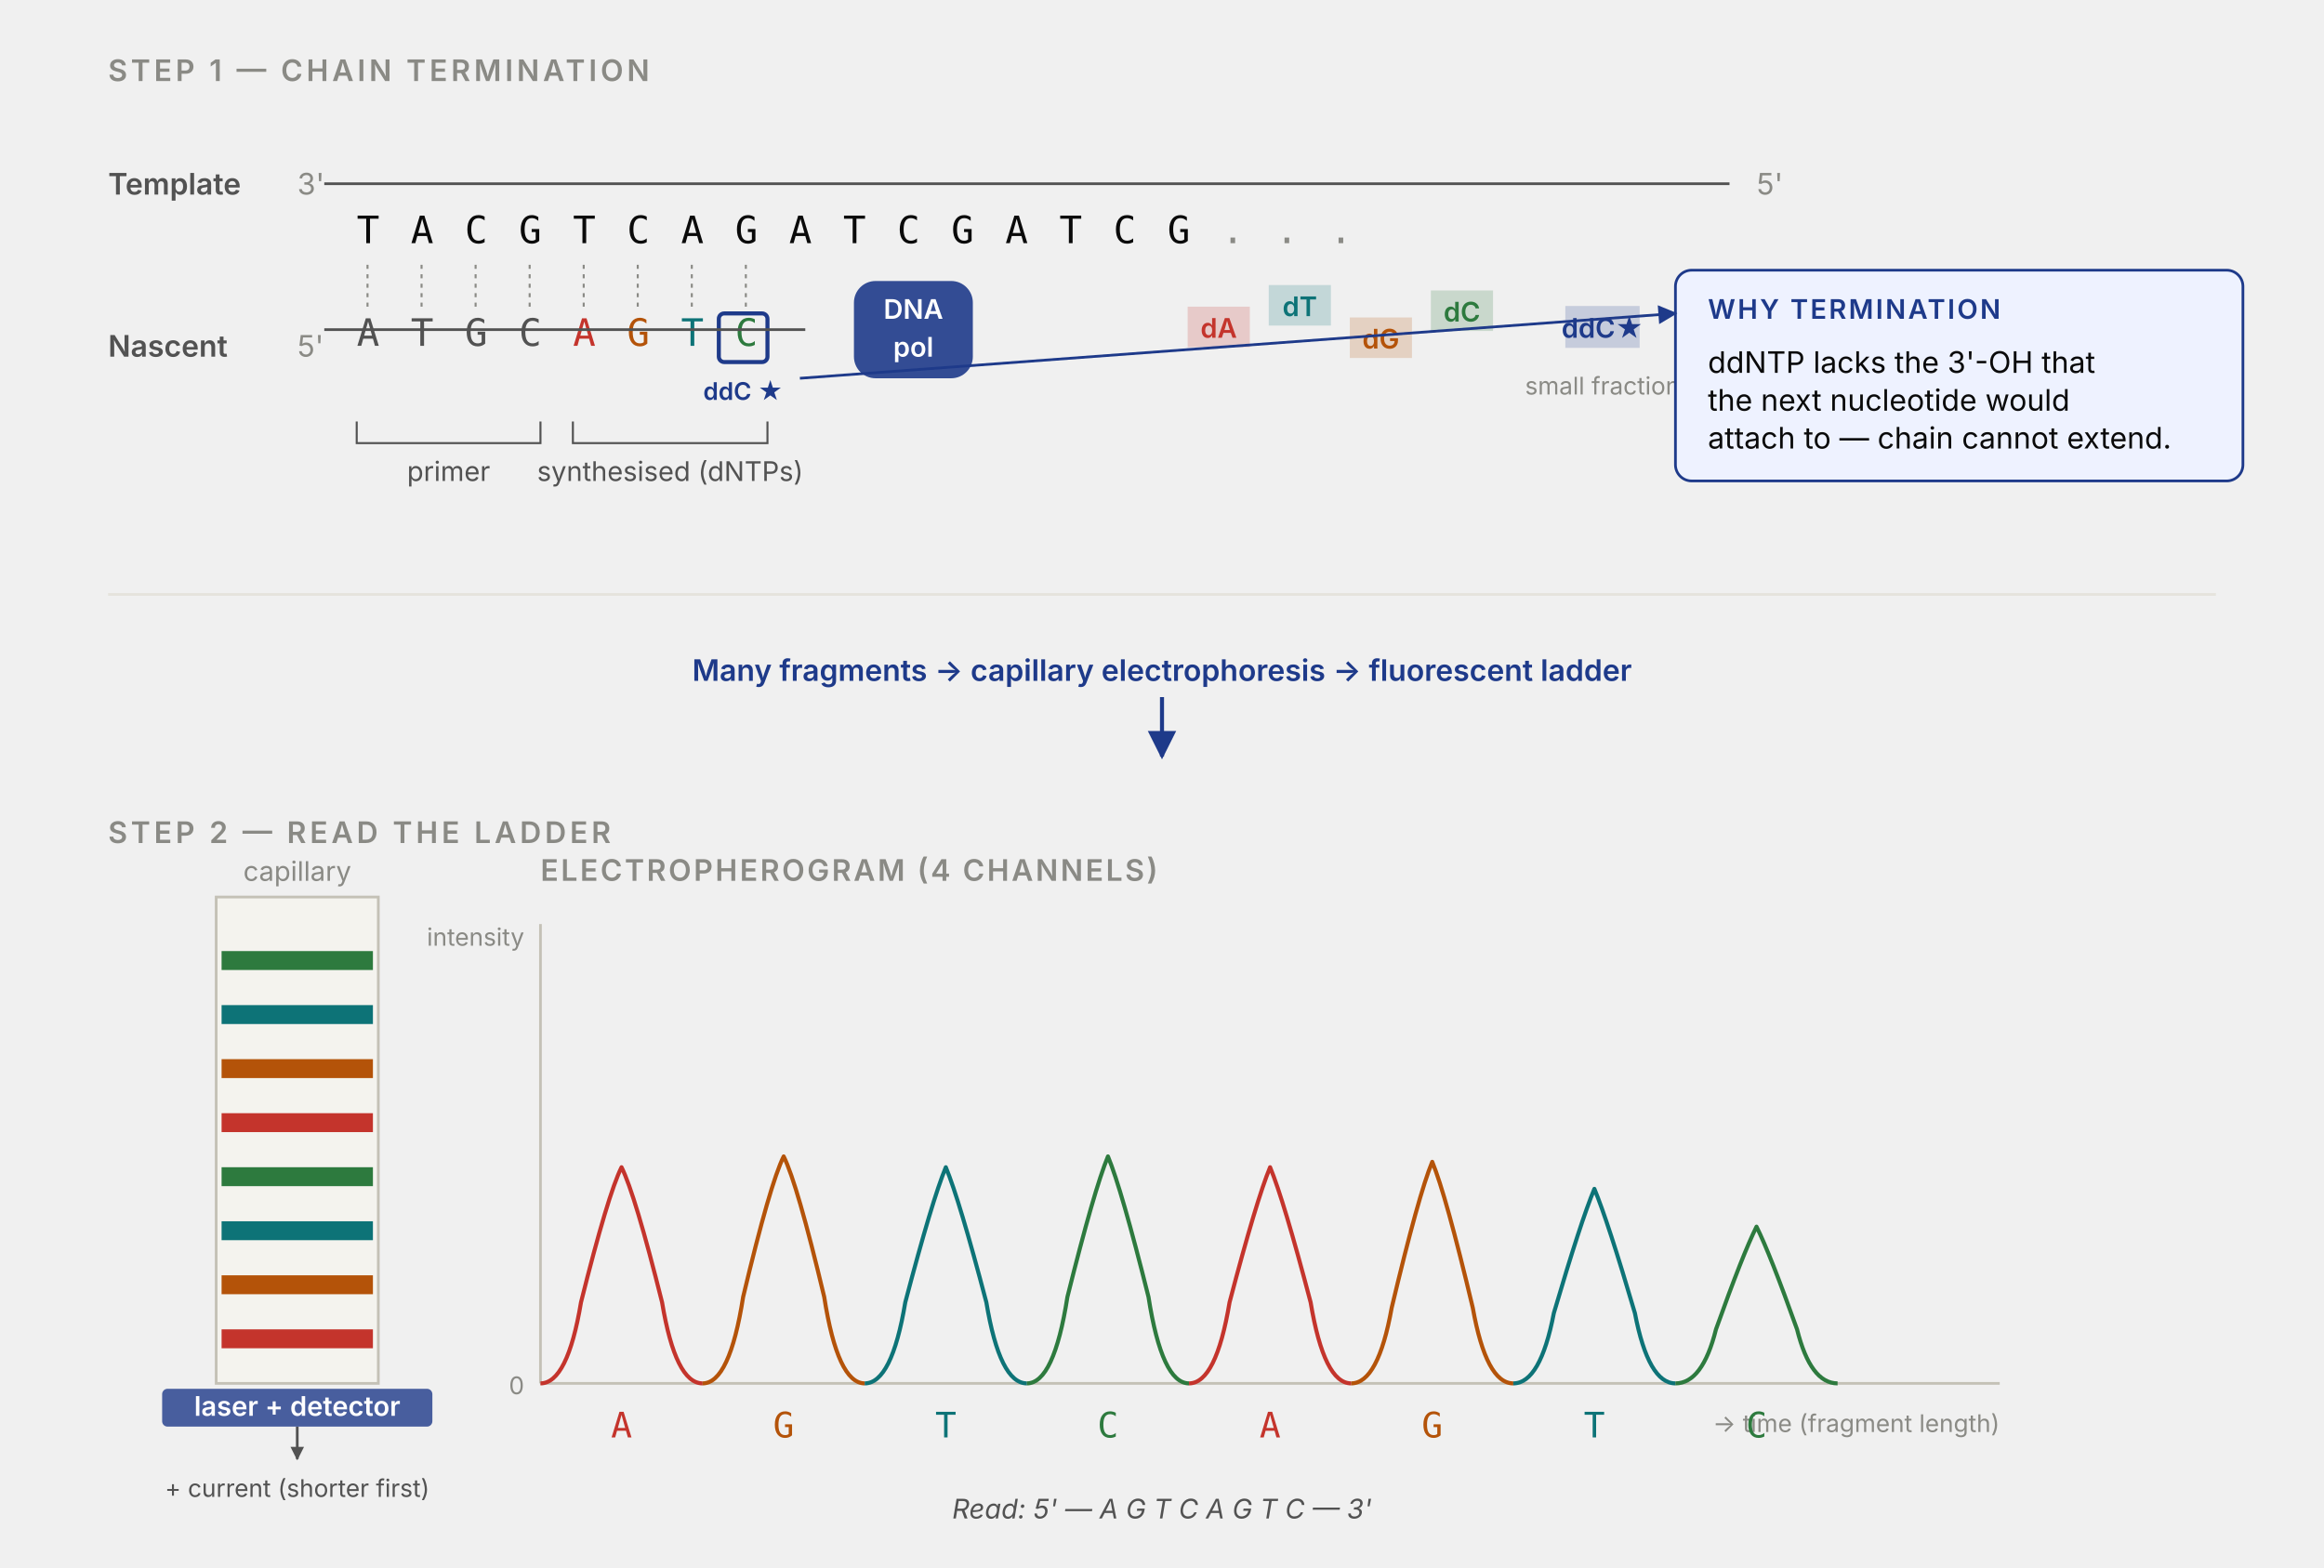
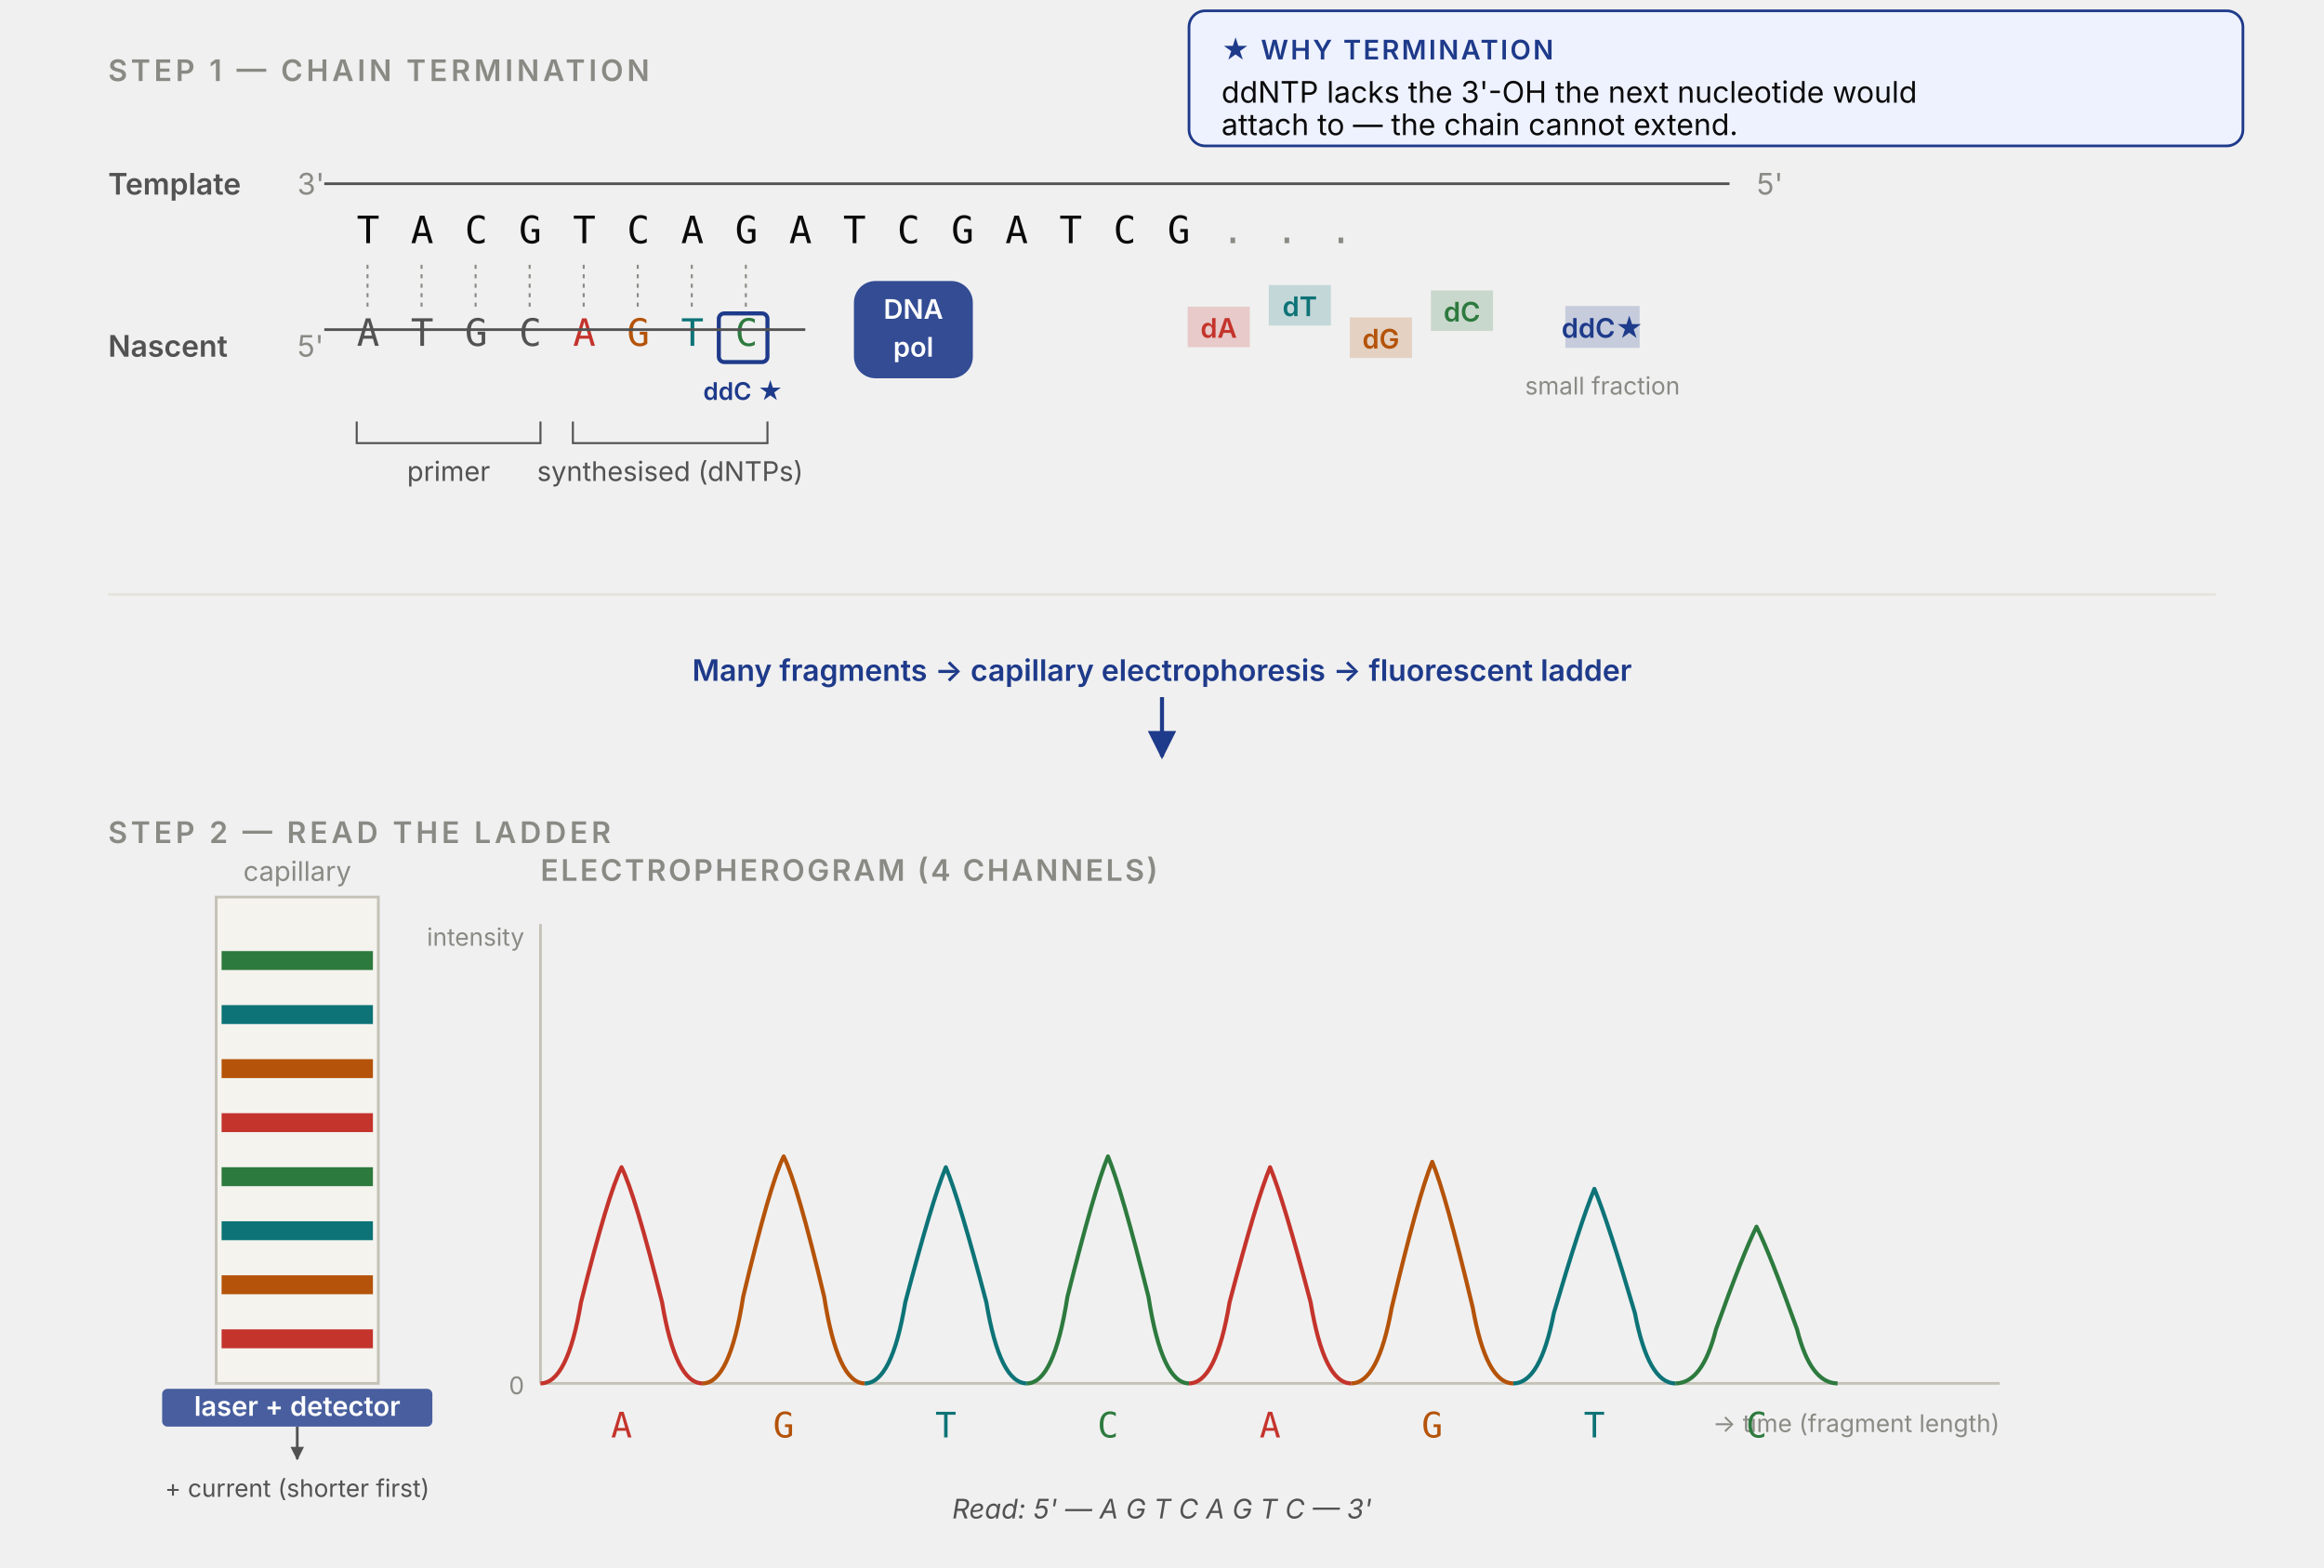
<svg xmlns="http://www.w3.org/2000/svg" viewBox="0 0 860 580" role="img" aria-labelledby="t d">
  <defs>
    <marker id="arrow-accent" viewBox="0 0 10 10" refX="9" refY="5" markerWidth="7" markerHeight="7" orient="auto-start-reverse">
      <path d="M 0 0 L 10 5 L 0 10 z" fill="#1e3a8a" />
    </marker>
    <marker id="arrow-muted" viewBox="0 0 10 10" refX="9" refY="5" markerWidth="5" markerHeight="5" orient="auto-start-reverse">
      <path d="M 0 0 L 10 5 L 0 10 z" fill="#525252" />
    </marker>
  </defs>
  <text x="40" y="30" font-family="Inter, sans-serif" font-size="11" font-weight="600" fill="#8a8a85" letter-spacing="0.12em">STEP 1 — CHAIN TERMINATION</text>
  <g font-family="JetBrains Mono, monospace" font-size="14" fill="#0a0a0a">
    <text x="40" y="72" font-family="Inter, sans-serif" font-size="11" fill="#525252" font-weight="600">Template</text>
    <text x="110" y="72" font-family="Inter, sans-serif" font-size="11" fill="#8a8a85">3'</text>
    <line x1="120" y1="68" x2="640" y2="68" stroke="#525252" stroke-width="1" />
    <text x="650" y="72" font-family="Inter, sans-serif" font-size="11" fill="#8a8a85">5'</text>
    <text x="132" y="90">T</text>
    <text x="152" y="90">A</text>
    <text x="172" y="90">C</text>
    <text x="192" y="90">G</text>
    <text x="212" y="90">T</text>
    <text x="232" y="90">C</text>
    <text x="252" y="90">A</text>
    <text x="272" y="90">G</text>
    <text x="292" y="90">A</text>
    <text x="312" y="90">T</text>
    <text x="332" y="90">C</text>
    <text x="352" y="90">G</text>
    <text x="372" y="90">A</text>
    <text x="392" y="90">T</text>
    <text x="412" y="90">C</text>
    <text x="432" y="90">G</text>
    <text x="452" y="90" fill="#8a8a85">.</text>
    <text x="472" y="90" fill="#8a8a85">.</text>
    <text x="492" y="90" fill="#8a8a85">.</text>
  </g>
  <g stroke="#8a8a85" stroke-width="0.75" stroke-dasharray="1.5 2">
    <line x1="136" y1="98" x2="136" y2="114" />
    <line x1="156" y1="98" x2="156" y2="114" />
    <line x1="176" y1="98" x2="176" y2="114" />
    <line x1="196" y1="98" x2="196" y2="114" />
    <line x1="216" y1="98" x2="216" y2="114" />
    <line x1="236" y1="98" x2="236" y2="114" />
    <line x1="256" y1="98" x2="256" y2="114" />
    <line x1="276" y1="98" x2="276" y2="114" />
  </g>
  <g font-family="JetBrains Mono, monospace" font-size="14">
    <text x="40" y="132" font-family="Inter, sans-serif" font-size="11" fill="#525252" font-weight="600">Nascent</text>
    <text x="110" y="132" font-family="Inter, sans-serif" font-size="11" fill="#8a8a85">5'</text>
    <g fill="#525252">
      <text x="132" y="128">A</text>
      <text x="152" y="128">T</text>
      <text x="172" y="128">G</text>
      <text x="192" y="128">C</text>
    </g>
    <g>
      <text x="212" y="128" fill="#c4342c">A</text>
      <text x="232" y="128" fill="#b45309">G</text>
      <text x="252" y="128" fill="#0d7377">T</text>
      <text x="272" y="128" fill="#2d7a3e">C</text>
    </g>
    <rect x="266" y="116" width="18" height="18" fill="none" stroke="#1e3a8a" stroke-width="1.5" rx="2" />
    <text x="275" y="148" font-family="Inter, sans-serif" font-size="9" fill="#1e3a8a" font-weight="600" text-anchor="middle">ddC ★</text>
    <line x1="120" y1="122" x2="298" y2="122" stroke="#525252" stroke-width="1" />
  </g>
  <g stroke="#525252" stroke-width="0.75" fill="none">
    <path d="M 132 156 L 132 164 L 200 164 L 200 156" />
  </g>
  <text x="166" y="178" font-family="Inter, sans-serif" font-size="10" fill="#525252" text-anchor="middle">primer</text>
  <g stroke="#525252" stroke-width="0.75" fill="none">
    <path d="M 212 156 L 212 164 L 284 164 L 284 156" />
  </g>
  <text x="248" y="178" font-family="Inter, sans-serif" font-size="10" fill="#525252" text-anchor="middle">synthesised (dNTPs)</text>
  <g>
    <rect x="316" y="104" width="44" height="36" rx="8" fill="#1e3a8a" opacity="0.9" />
    <text x="338" y="118" font-family="Inter, sans-serif" font-size="10" font-weight="600" fill="#ffffff" text-anchor="middle">DNA</text>
    <text x="338" y="132" font-family="Inter, sans-serif" font-size="10" font-weight="600" fill="#ffffff" text-anchor="middle">pol</text>
  </g>
  <g font-family="Inter, sans-serif" font-size="10" fill="#0a0a0a">
    <rect x="440" y="114" width="22" height="14" fill="#c4342c" opacity="0.2" stroke="#c4342c" stroke-width="1" />
    <text x="451" y="125" text-anchor="middle" fill="#c4342c" font-weight="600">dA</text>
    <rect x="470" y="106" width="22" height="14" fill="#0d7377" opacity="0.2" stroke="#0d7377" stroke-width="1" />
    <text x="481" y="117" text-anchor="middle" fill="#0d7377" font-weight="600">dT</text>
    <rect x="500" y="118" width="22" height="14" fill="#b45309" opacity="0.2" stroke="#b45309" stroke-width="1" />
    <text x="511" y="129" text-anchor="middle" fill="#b45309" font-weight="600">dG</text>
    <rect x="530" y="108" width="22" height="14" fill="#2d7a3e" opacity="0.2" stroke="#2d7a3e" stroke-width="1" />
    <text x="541" y="119" text-anchor="middle" fill="#2d7a3e" font-weight="600">dC</text>
  </g>
  <g font-family="Inter, sans-serif" font-size="10" fill="#0a0a0a">
    <rect x="580" y="114" width="26" height="14" fill="#1e3a8a" opacity="0.2" stroke="#1e3a8a" stroke-width="1.5" />
    <text x="593" y="125" text-anchor="middle" fill="#1e3a8a" font-weight="600">ddC★</text>
  </g>
  <text x="593" y="146" font-family="Inter, sans-serif" font-size="9" fill="#8a8a85" text-anchor="middle">small fraction</text>
-   <g transform="translate(620 100)">
-     <rect x="0" y="0" width="210" height="78" rx="6" fill="#eef2ff" stroke="#1e3a8a" stroke-width="1" />
-     <text x="12" y="18" font-family="Inter, sans-serif" font-size="10" font-weight="600" fill="#1e3a8a" letter-spacing="0.08em">WHY TERMINATION</text>
-     <text x="12" y="38" font-family="Inter, sans-serif" font-size="11" fill="#0a0a0a">ddNTP lacks the 3'-OH that</text>
-     <text x="12" y="52" font-family="Inter, sans-serif" font-size="11" fill="#0a0a0a">the next nucleotide would</text>
-     <text x="12" y="66" font-family="Inter, sans-serif" font-size="11" fill="#0a0a0a">attach to — chain cannot extend.</text>
+   <g transform="translate(440 4)">
+     <rect x="0" y="0" width="390" height="50" rx="6" fill="#eef2ff" stroke="#1e3a8a" stroke-width="1" />
+     <text x="12" y="18" font-family="Inter, sans-serif" font-size="10" font-weight="600" fill="#1e3a8a" letter-spacing="0.08em">★ WHY TERMINATION</text>
+     <text x="12" y="34" font-family="Inter, sans-serif" font-size="11" fill="#0a0a0a">ddNTP lacks the 3'-OH the next nucleotide would</text>
+     <text x="12" y="46" font-family="Inter, sans-serif" font-size="11" fill="#0a0a0a">attach to — the chain cannot extend.</text>
  </g>
-   <line x1="296" y1="140" x2="620" y2="116" stroke="#1e3a8a" stroke-width="1" fill="none" marker-end="url(#arrow-accent)" />
  <line x1="40" y1="220" x2="820" y2="220" stroke="#e5e3dc" stroke-width="1" />
  <text x="430" y="252" font-family="Inter, sans-serif" font-size="11" font-weight="600" fill="#1e3a8a" text-anchor="middle">Many fragments → capillary electrophoresis → fluorescent ladder</text>
  <line x1="430" y1="258" x2="430" y2="280" stroke="#1e3a8a" stroke-width="1.5" fill="none" marker-end="url(#arrow-accent)" />
  <text x="40" y="312" font-family="Inter, sans-serif" font-size="11" font-weight="600" fill="#8a8a85" letter-spacing="0.12em">STEP 2 — READ THE LADDER</text>
  <g>
    <rect x="80" y="332" width="60" height="180" fill="#f4f3ee" stroke="#c4c1b6" stroke-width="1" />
    <text x="110" y="326" font-family="Inter, sans-serif" font-size="10" fill="#8a8a85" text-anchor="middle">capillary</text>
    <text x="110" y="324" font-family="Inter, sans-serif" font-size="10" fill="#8a8a85" text-anchor="middle" />
    <line x1="110" y1="528" x2="110" y2="540" stroke="#525252" stroke-width="1" marker-end="url(#arrow-muted)" />
    <text x="110" y="554" font-family="Inter, sans-serif" font-size="9" fill="#525252" text-anchor="middle">+ current (shorter first)</text>
  </g>
  <g stroke-width="0" rx="1">
    <rect x="82" y="492" width="56" height="7" fill="#c4342c" />
    <rect x="82" y="472" width="56" height="7" fill="#b45309" />
    <rect x="82" y="452" width="56" height="7" fill="#0d7377" />
    <rect x="82" y="432" width="56" height="7" fill="#2d7a3e" />
    <rect x="82" y="412" width="56" height="7" fill="#c4342c" />
    <rect x="82" y="392" width="56" height="7" fill="#b45309" />
    <rect x="82" y="372" width="56" height="7" fill="#0d7377" />
    <rect x="82" y="352" width="56" height="7" fill="#2d7a3e" />
  </g>
  <g>
    <rect x="60" y="514" width="100" height="14" rx="2" fill="#1e3a8a" opacity="0.8" />
    <text x="110" y="524" font-family="Inter, sans-serif" font-size="10" font-weight="600" fill="#ffffff" text-anchor="middle">laser + detector</text>
  </g>
  <g transform="translate(200 332)">
    <text x="0" y="-6" font-family="Inter, sans-serif" font-size="11" font-weight="600" fill="#8a8a85" letter-spacing="0.08em">ELECTROPHEROGRAM (4 CHANNELS)</text>
    <g stroke="#c4c1b6" stroke-width="1" fill="none">
      <line x1="0" y1="10" x2="0" y2="180" />
      <line x1="0" y1="180" x2="540" y2="180" />
    </g>
    <text x="-6" y="184" font-family="Inter, sans-serif" font-size="9" fill="#8a8a85" text-anchor="end">0</text>
    <text x="-6" y="18" font-family="Inter, sans-serif" font-size="9" fill="#8a8a85" text-anchor="end">intensity</text>
    <text x="540" y="198" font-family="Inter, sans-serif" font-size="9" fill="#8a8a85" text-anchor="end">→ time (fragment length)</text>
    <g font-family="JetBrains Mono, monospace" font-size="13" font-weight="500" text-anchor="middle">
      <text x="30" y="200" fill="#c4342c">A</text>
      <text x="90" y="200" fill="#b45309">G</text>
      <text x="150" y="200" fill="#0d7377">T</text>
      <text x="210" y="200" fill="#2d7a3e">C</text>
      <text x="270" y="200" fill="#c4342c">A</text>
      <text x="330" y="200" fill="#b45309">G</text>
      <text x="390" y="200" fill="#0d7377">T</text>
      <text x="450" y="200" fill="#2d7a3e">C</text>
    </g>
    <g fill="none" stroke-width="1.5" stroke-linejoin="round">
      <path d="M 0 180 Q 10 180 15 150 Q 25 110 30 100 Q 35 110 45 150 Q 50 180 60 180" stroke="#c4342c" />
      <path d="M 60 180 Q 70 180 75 148 Q 85 106 90 96 Q 95 106 105 148 Q 110 180 120 180" stroke="#b45309" />
      <path d="M 120 180 Q 130 180 135 150 Q 145 112 150 100 Q 155 112 165 150 Q 170 180 180 180" stroke="#0d7377" />
      <path d="M 180 180 Q 190 180 195 148 Q 205 108 210 96 Q 215 108 225 148 Q 230 180 240 180" stroke="#2d7a3e" />
      <path d="M 240 180 Q 250 180 255 150 Q 265 112 270 100 Q 275 112 285 150 Q 290 180 300 180" stroke="#c4342c" />
      <path d="M 300 180 Q 310 180 315 152 Q 325 110 330 98  Q 335 110 345 152 Q 350 180 360 180" stroke="#b45309" />
      <path d="M 360 180 Q 370 180 375 154 Q 385 120 390 108 Q 395 120 405 154 Q 410 180 420 180" stroke="#0d7377" />
      <path d="M 420 180 Q 430 180 435 160 Q 445 132 450 122 Q 455 132 465 160 Q 470 180 480 180" stroke="#2d7a3e" />
    </g>
  </g>
  <text x="430" y="562" font-family="Inter, sans-serif" font-size="10" fill="#525252" font-style="italic" text-anchor="middle">Read: 5' — A G T C A G T C — 3'</text>
</svg>
